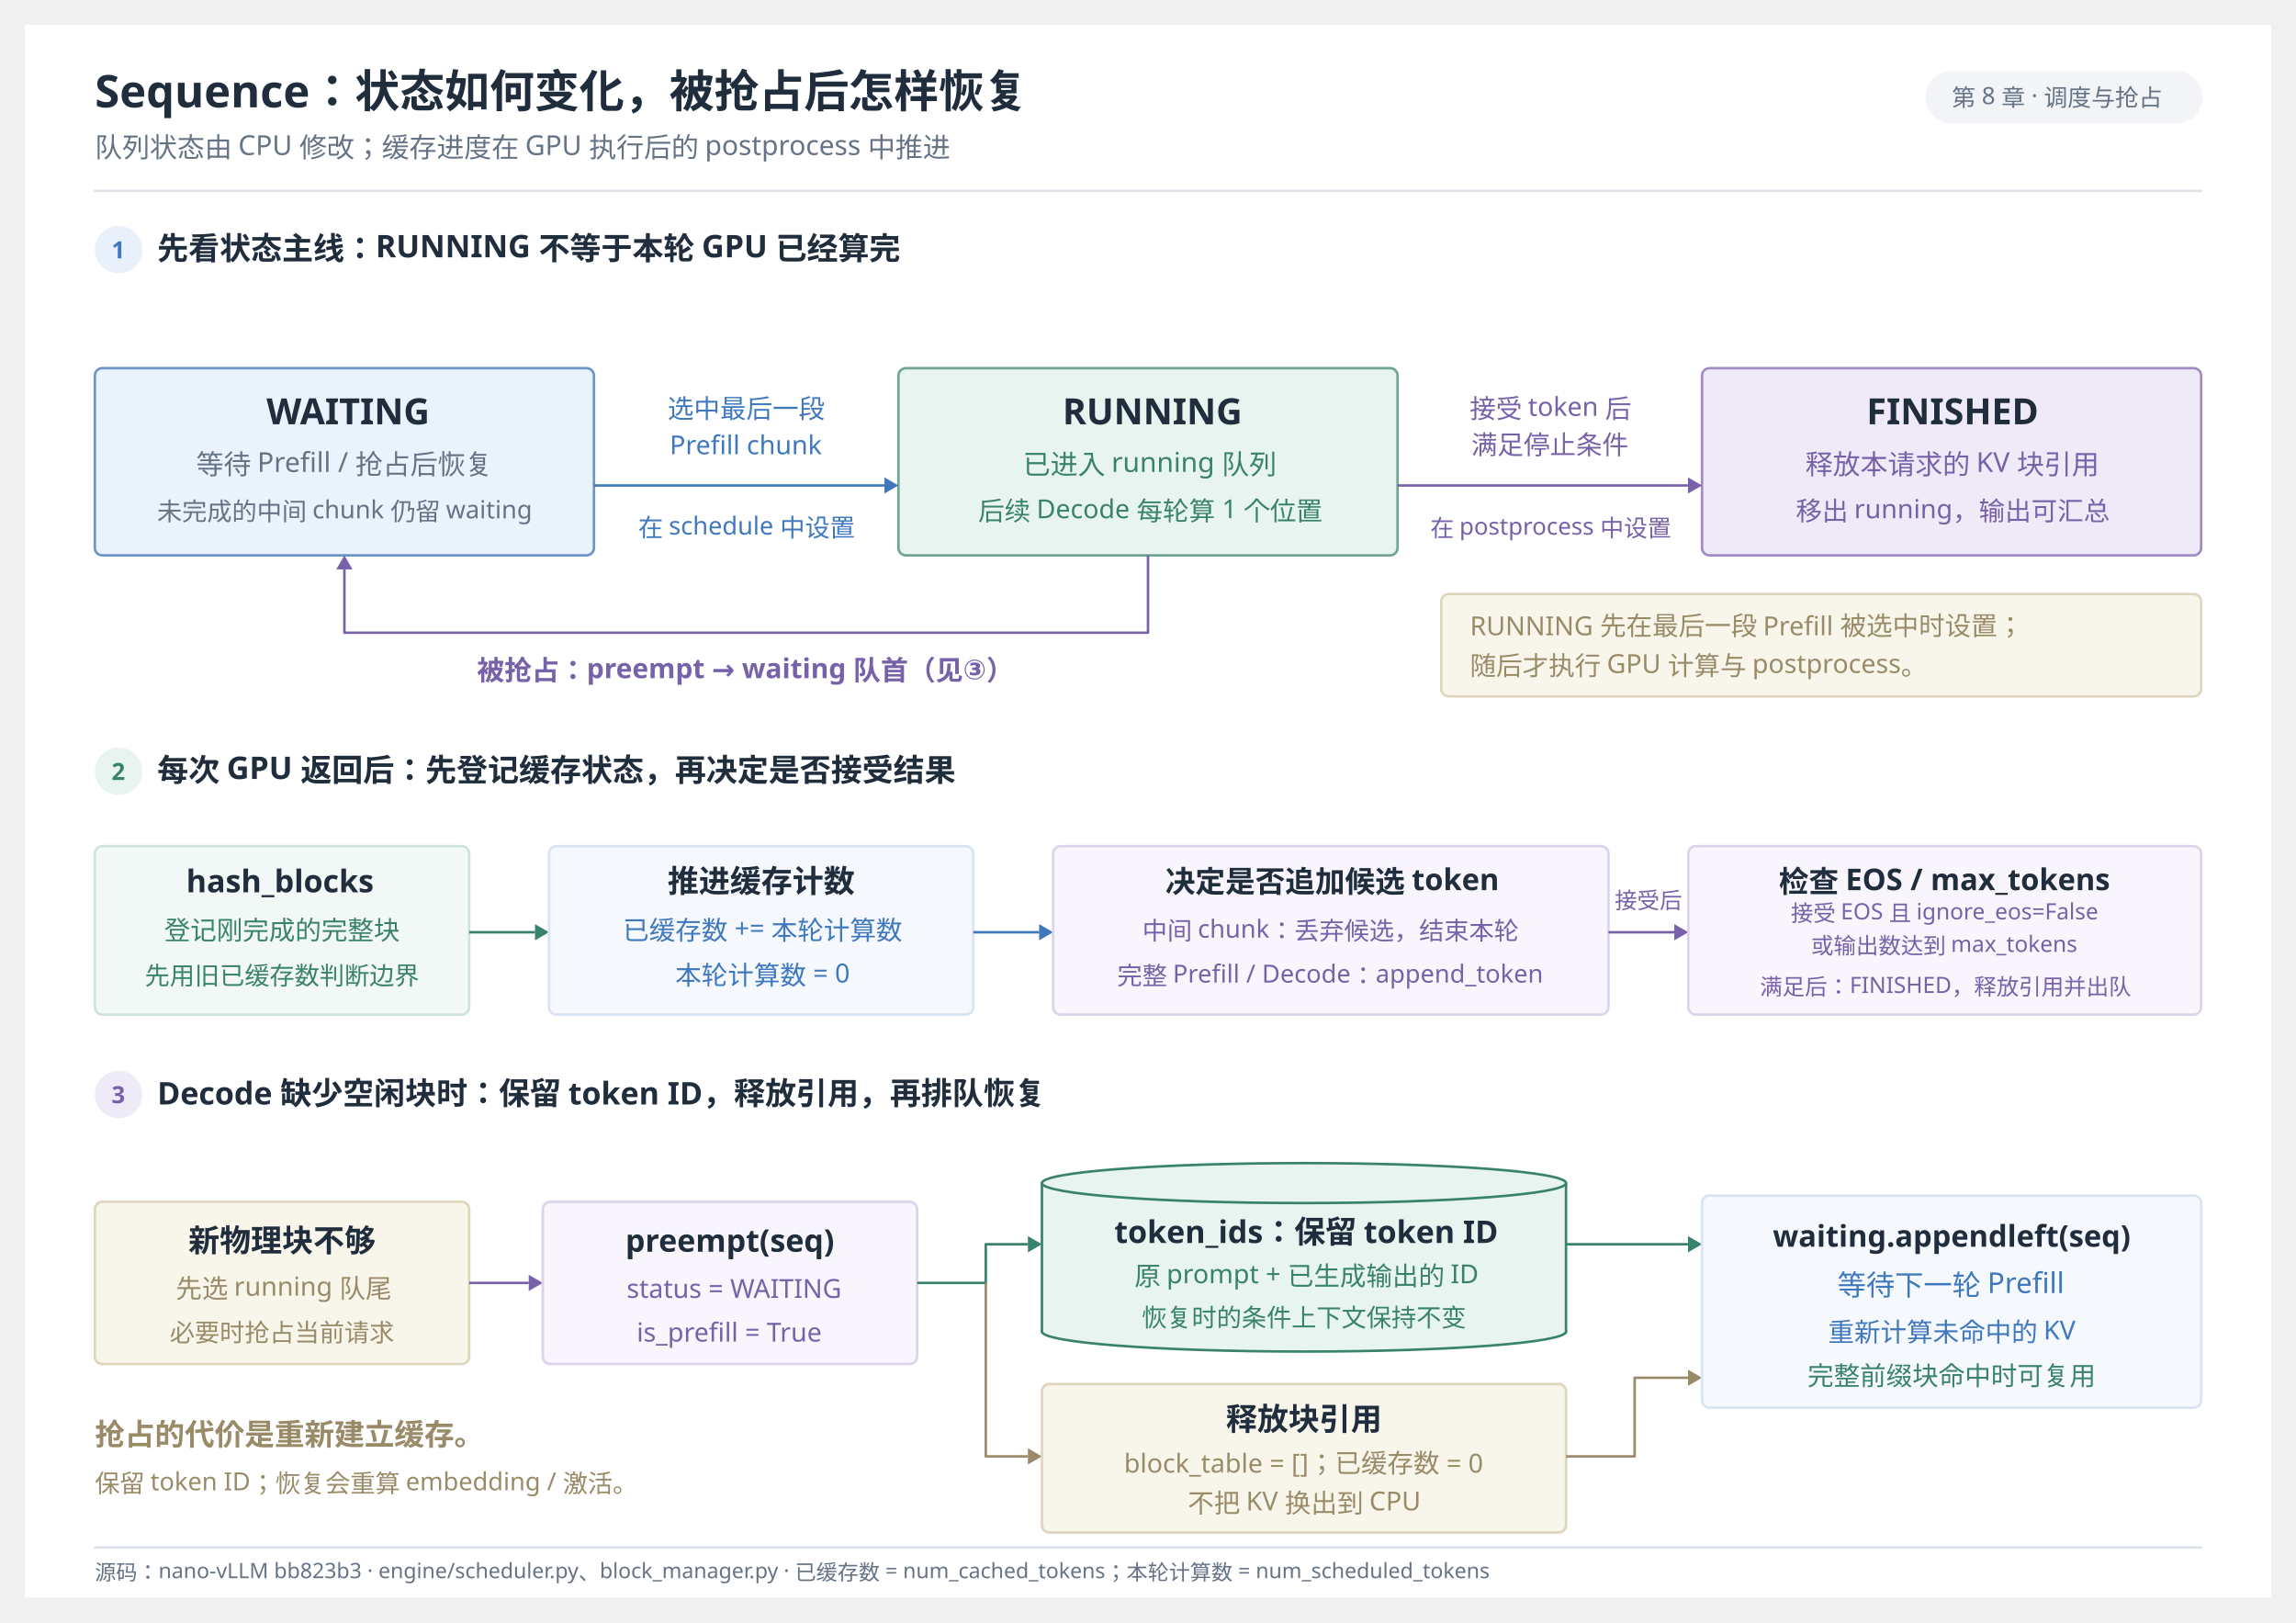
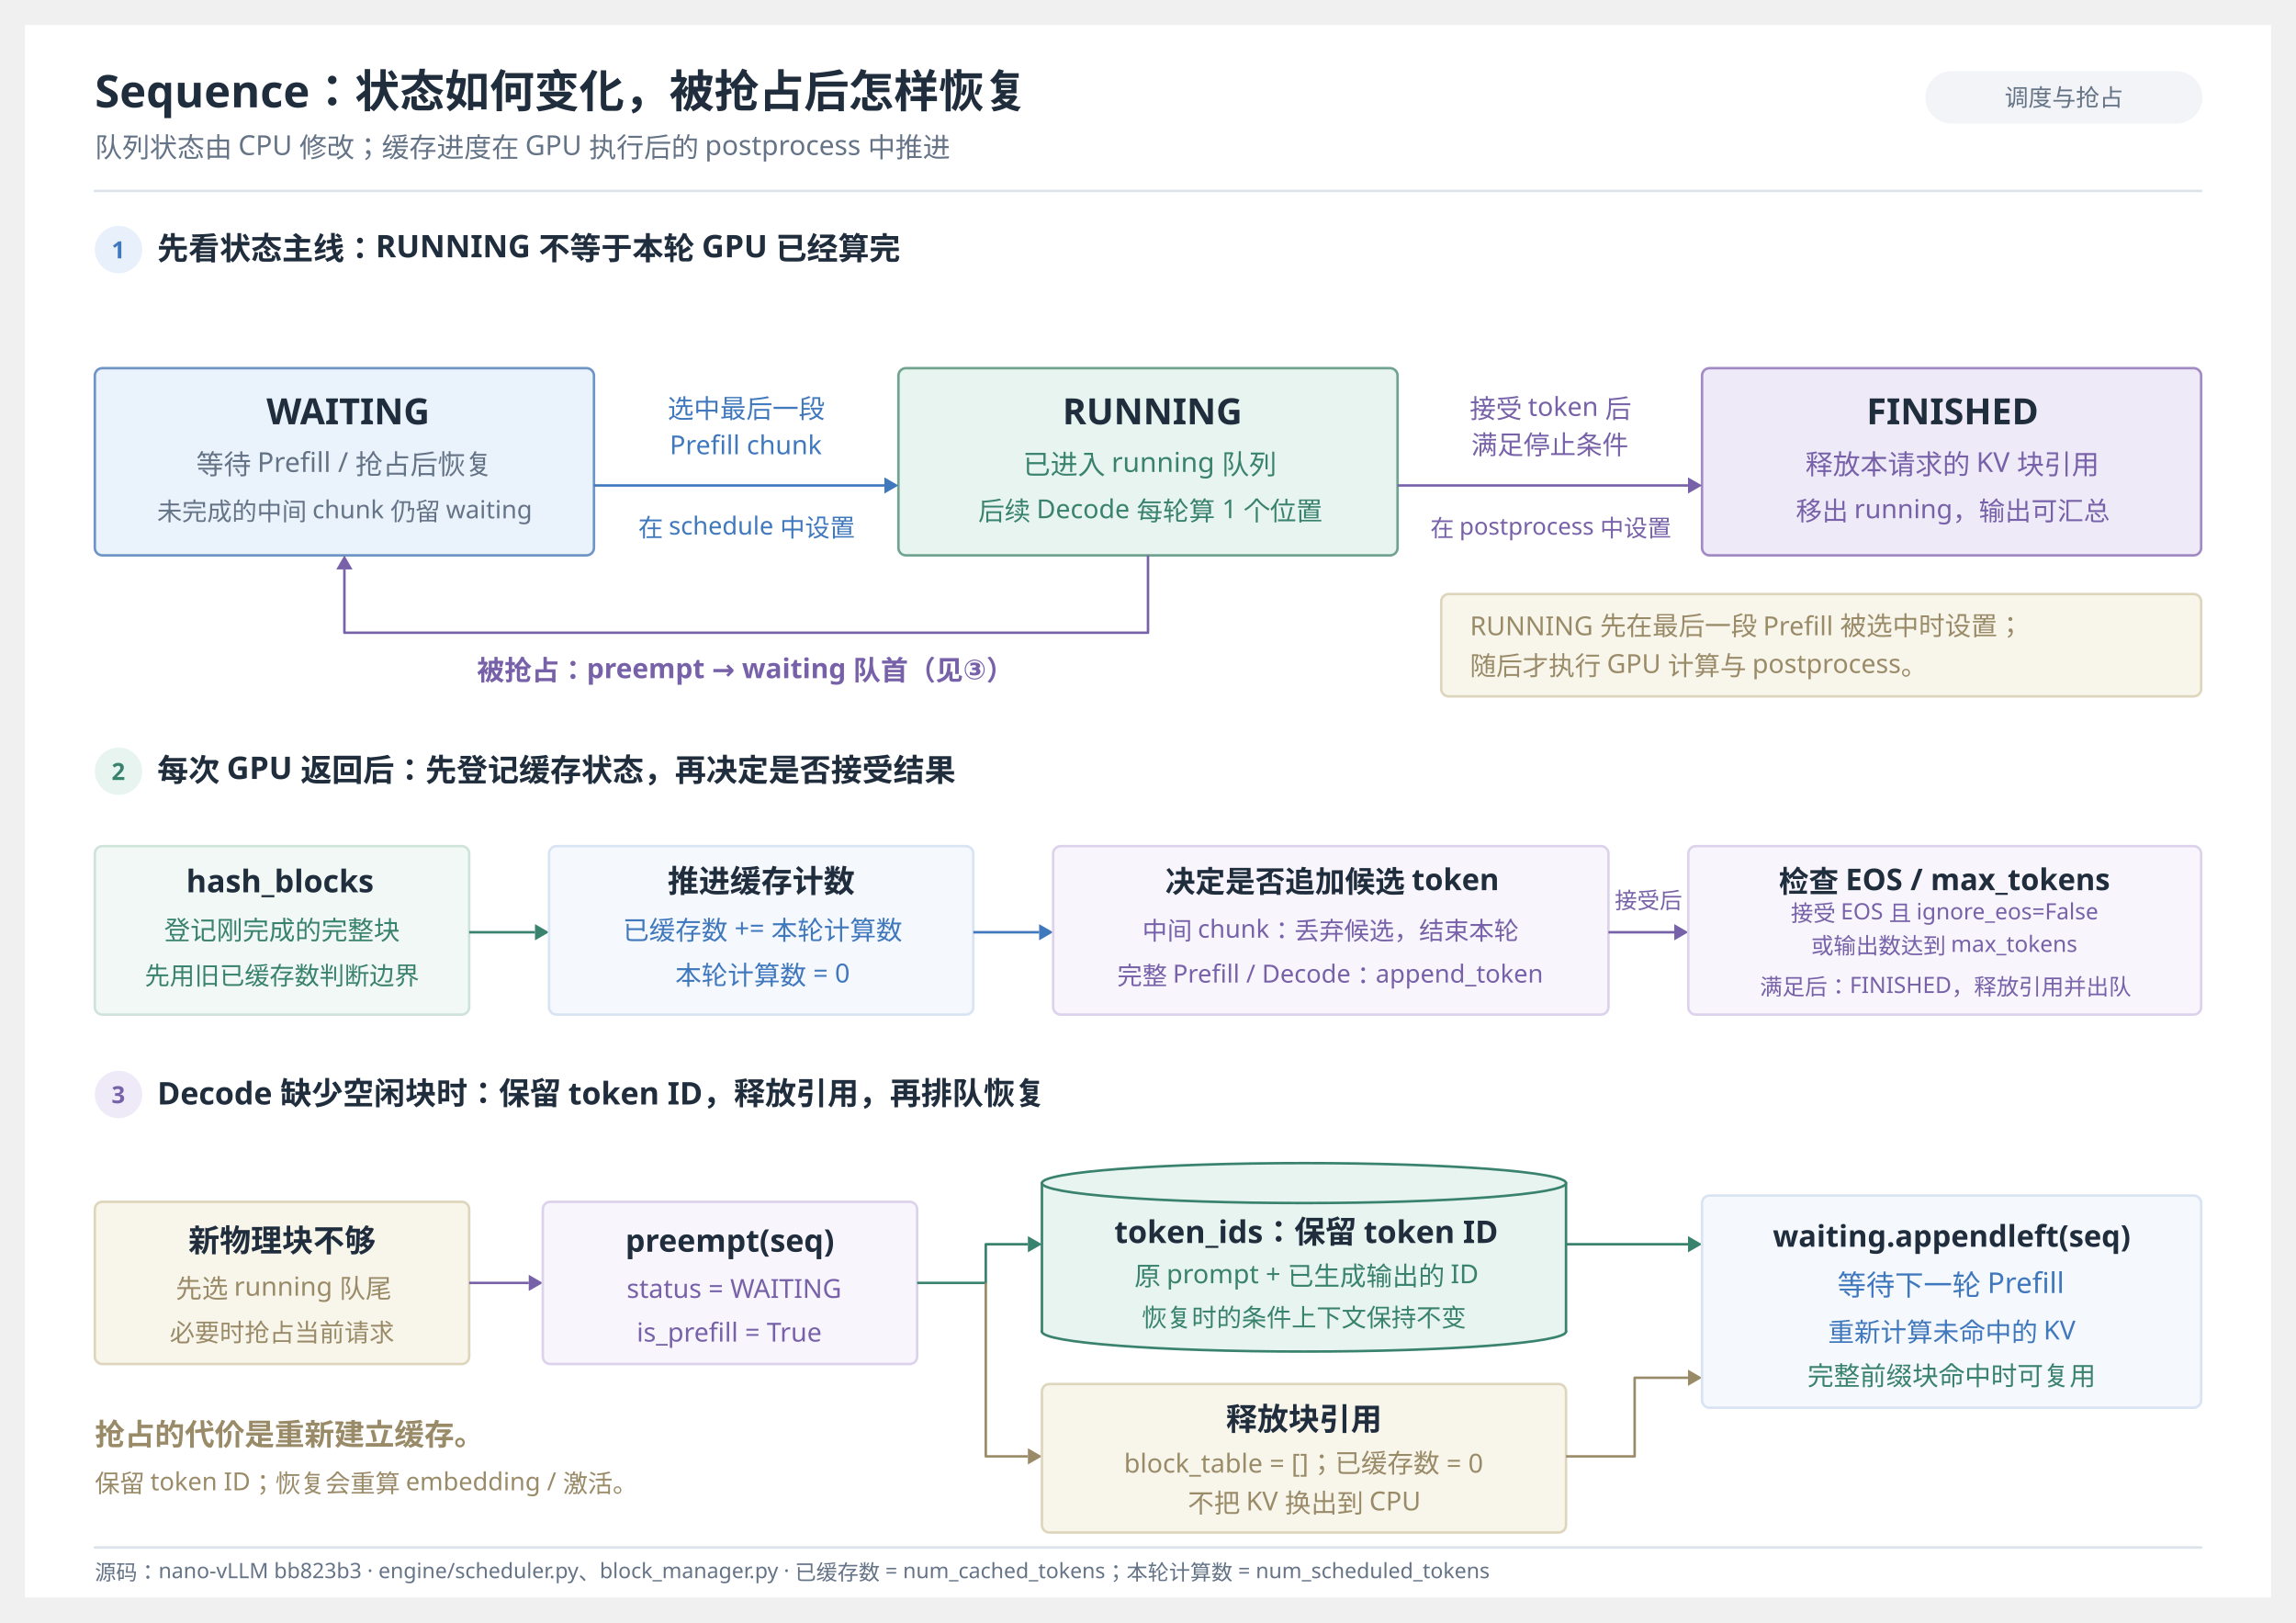
<svg xmlns="http://www.w3.org/2000/svg" width="1840" height="1300" viewBox="-20 -20 1840 1300">
  <defs>
    <marker id="connector-arrow-0" markerUnits="userSpaceOnUse" markerWidth="40" markerHeight="40" refX="11.258" refY="0" orient="auto" overflow="visible">
      <path fill="#4078bd" stroke="none" d="M 11.258 0 L 0 -6.5 L 0 6.5 Z" />
    </marker>
    <marker id="connector-arrow-1" markerUnits="userSpaceOnUse" markerWidth="40" markerHeight="40" refX="11.258" refY="0" orient="auto" overflow="visible">
      <path fill="#7761a8" stroke="none" d="M 11.258 0 L 0 -6.5 L 0 6.5 Z" />
    </marker>
    <marker id="connector-arrow-2" markerUnits="userSpaceOnUse" markerWidth="40" markerHeight="40" refX="11.258" refY="0" orient="auto" overflow="visible">
      <path fill="#7761a8" stroke="none" d="M 11.258 0 L 0 -6.5 L 0 6.5 Z" />
    </marker>
    <marker id="connector-arrow-3" markerUnits="userSpaceOnUse" markerWidth="40" markerHeight="40" refX="11.258" refY="0" orient="auto" overflow="visible">
      <path fill="#39826d" stroke="none" d="M 11.258 0 L 0 -6.5 L 0 6.5 Z" />
    </marker>
    <marker id="connector-arrow-4" markerUnits="userSpaceOnUse" markerWidth="40" markerHeight="40" refX="11.258" refY="0" orient="auto" overflow="visible">
      <path fill="#4078bd" stroke="none" d="M 11.258 0 L 0 -6.5 L 0 6.5 Z" />
    </marker>
    <marker id="connector-arrow-5" markerUnits="userSpaceOnUse" markerWidth="40" markerHeight="40" refX="11.258" refY="0" orient="auto" overflow="visible">
      <path fill="#7761a8" stroke="none" d="M 11.258 0 L 0 -6.5 L 0 6.5 Z" />
    </marker>
    <marker id="connector-arrow-6" markerUnits="userSpaceOnUse" markerWidth="40" markerHeight="40" refX="11.258" refY="0" orient="auto" overflow="visible">
      <path fill="#7761a8" stroke="none" d="M 11.258 0 L 0 -6.5 L 0 6.5 Z" />
    </marker>
    <marker id="connector-arrow-7" markerUnits="userSpaceOnUse" markerWidth="40" markerHeight="40" refX="11.258" refY="0" orient="auto" overflow="visible">
      <path fill="#39826d" stroke="none" d="M 11.258 0 L 0 -6.5 L 0 6.5 Z" />
    </marker>
    <marker id="connector-arrow-8" markerUnits="userSpaceOnUse" markerWidth="40" markerHeight="40" refX="11.258" refY="0" orient="auto" overflow="visible">
      <path fill="#9a8b68" stroke="none" d="M 11.258 0 L 0 -6.5 L 0 6.5 Z" />
    </marker>
    <marker id="connector-arrow-9" markerUnits="userSpaceOnUse" markerWidth="40" markerHeight="40" refX="11.258" refY="0" orient="auto" overflow="visible">
      <path fill="#39826d" stroke="none" d="M 11.258 0 L 0 -6.5 L 0 6.5 Z" />
    </marker>
    <marker id="connector-arrow-10" markerUnits="userSpaceOnUse" markerWidth="40" markerHeight="40" refX="11.258" refY="0" orient="auto" overflow="visible">
      <path fill="#9a8b68" stroke="none" d="M 11.258 0 L 0 -6.5 L 0 6.5 Z" />
    </marker>
  </defs>
-   <g id="n19:1" transform="translate(0, 0)">
-     <g id="o19:1" transform="translate(0, 0)">
+   <g id="n19:2" transform="translate(0, 0)">
+     <g id="o19:21" transform="translate(0, 0)">
      <rect x="0" y="0" width="1800" height="1260" fill="#ffffff" stroke="none" stroke-width="0" rx="0" ry="0" />
    </g>
-     <g id="a19:1" transform="translate(56, 23.646)">
+     <g id="a19:96" transform="translate(56, 23.646)">
      <text font-size="36" font-family="Noto Sans SC" font-weight="bold" fill="#1f2d3d" text-anchor="start" dominant-baseline="alphabetic" x="0">
        <tspan x="0" y="42.354">
          <tspan x="0" text-anchor="start">Sequence：状态如何变化，被抢占后怎样恢复</tspan>
        </tspan>
      </text>
    </g>
-     <g id="a19:2" transform="translate(56, 80.117)">
+     <g id="a19:85" transform="translate(56, 80.117)">
      <text font-size="22" font-family="Noto Sans SC" font-weight="normal" fill="#657386" text-anchor="start" dominant-baseline="alphabetic" x="0">
        <tspan x="0" y="25.883">
          <tspan x="0" text-anchor="start">队列状态由 CPU 修改；缓存进度在 GPU 执行后的 postprocess 中推进</tspan>
        </tspan>
      </text>
    </g>
-     <g id="o19:2" transform="translate(1524, 38)">
+     <g id="o19:22" transform="translate(1524, 38)">
      <rect x="0" y="0" width="220" height="40" fill="#f2f4f7" stroke="#f2f4f7" stroke-width="2" rx="20" ry="20" />
    </g>
-     <g id="a19:3" transform="translate(1544, 42.6465)">
+     <g id="a19:92" transform="translate(1544, 42.6465)">
      <text font-size="19" font-family="Noto Sans SC" font-weight="normal" fill="#657386" text-anchor="middle" dominant-baseline="alphabetic" x="90">
        <tspan x="90" y="22.354">
-           <tspan x="0.21" text-anchor="start">第 8 章 · 调度与抢占</tspan>
-         </tspan>
-       </text>
-     </g>
-     <g id="c19:1" transform="translate(56, 133)">
+           <tspan x="42.5" text-anchor="start">调度与抢占</tspan>
+         </tspan>
+       </text>
+     </g>
+     <g id="c19:29" transform="translate(56, 133)">
      <path fill="none" stroke="#dce3ea" stroke-width="2" stroke-linecap="round" stroke-linejoin="round" d="M 0 0 L 1688 0" />
    </g>
-     <g id="o19:3" transform="translate(56, 161)">
+     <g id="o19:24" transform="translate(56, 161)">
      <ellipse fill="#e8f0fb" stroke="none" stroke-width="0" cx="19" cy="19" rx="19" ry="19" />
    </g>
-     <g id="a19:4" transform="translate(69, 164.6465)">
+     <g id="a19:93" transform="translate(69, 164.6465)">
      <text font-size="19" font-family="Noto Sans SC" font-weight="bold" fill="#4078bd" text-anchor="middle" dominant-baseline="alphabetic" x="6">
        <tspan x="6" y="22.354">
          <tspan x="0.395" text-anchor="start">1</tspan>
        </tspan>
      </text>
    </g>
-     <g id="a19:5" transform="translate(106, 158.5875)">
+     <g id="a19:77" transform="translate(106, 158.5875)">
      <text font-size="25" font-family="Noto Sans SC" font-weight="bold" fill="#1f2d3d" text-anchor="start" dominant-baseline="alphabetic" x="0">
        <tspan x="0" y="29.412">
          <tspan x="0" text-anchor="start">先看状态主线：RUNNING 不等于本轮 GPU 已经算完</tspan>
        </tspan>
      </text>
    </g>
-     <g id="o19:4" transform="translate(56, 275)">
+     <g id="o19:39" transform="translate(56, 275)">
      <rect x="0" y="0" width="400" height="150" fill="#eaf2fc" stroke="#6e95c6" stroke-width="2" rx="6" ry="6" />
    </g>
-     <g id="a19:6" transform="translate(146, 285.8815)">
+     <g id="a19:61" transform="translate(146, 285.8815)">
      <text font-size="29" font-family="Noto Sans SC" font-weight="bold" fill="#1f2d3d" text-anchor="middle" dominant-baseline="alphabetic" x="110">
        <tspan x="110" y="34.119">
          <tspan x="47.55" text-anchor="start">WAITING</tspan>
        </tspan>
      </text>
    </g>
-     <g id="a19:7" transform="translate(137, 334.117)">
+     <g id="a19:62" transform="translate(137, 334.117)">
      <text font-size="22" font-family="Noto Sans SC" font-weight="normal" fill="#657386" text-anchor="middle" dominant-baseline="alphabetic" x="119">
        <tspan x="119" y="25.883">
          <tspan x="0.245" text-anchor="start">等待 Prefill / 抢占后恢复</tspan>
        </tspan>
      </text>
    </g>
-     <g id="a19:8" transform="translate(105.5, 373.47)">
+     <g id="a19:97" transform="translate(105.5, 373.47)">
      <text font-size="20" font-family="Noto Sans SC" font-weight="normal" fill="#657386" text-anchor="middle" dominant-baseline="alphabetic" x="150.5">
        <tspan x="150.5" y="23.53">
          <tspan x="0.37" text-anchor="start">未完成的中间 chunk 仍留 waiting</tspan>
        </tspan>
      </text>
    </g>
-     <g id="o19:5" transform="translate(700, 275)">
+     <g id="o19:37" transform="translate(700, 275)">
      <rect x="0" y="0" width="400" height="150" fill="#e8f4ef" stroke="#70a491" stroke-width="2" rx="6" ry="6" />
    </g>
-     <g id="a19:9" transform="translate(790, 285.8815)">
+     <g id="a19:68" transform="translate(790, 285.8815)">
      <text font-size="29" font-family="Noto Sans SC" font-weight="bold" fill="#1f2d3d" text-anchor="middle" dominant-baseline="alphabetic" x="110">
        <tspan x="110" y="34.119">
          <tspan x="41.5" text-anchor="start">RUNNING</tspan>
        </tspan>
      </text>
    </g>
-     <g id="a19:10" transform="translate(799.5, 334.117)">
+     <g id="a19:104" transform="translate(799.5, 334.117)">
      <text font-size="22" font-family="Noto Sans SC" font-weight="normal" fill="#39826d" text-anchor="middle" dominant-baseline="alphabetic" x="100.5">
        <tspan x="100.5" y="25.883">
          <tspan x="0.265" text-anchor="start">已进入 running 队列</tspan>
        </tspan>
      </text>
    </g>
-     <g id="a19:11" transform="translate(763.5, 372.2935)">
+     <g id="a19:94" transform="translate(763.5, 372.2935)">
      <text font-size="21" font-family="Noto Sans SC" font-weight="normal" fill="#39826d" text-anchor="middle" dominant-baseline="alphabetic" x="136.5">
        <tspan x="136.5" y="24.707">
          <tspan x="0.435" text-anchor="start">后续 Decode 每轮算 1 个位置</tspan>
        </tspan>
      </text>
    </g>
-     <g id="o19:6" transform="translate(1344, 275)">
+     <g id="o19:38" transform="translate(1344, 275)">
      <rect x="0" y="0" width="400" height="150" fill="#efeaf7" stroke="#a28ac5" stroke-width="2" rx="6" ry="6" />
    </g>
-     <g id="a19:12" transform="translate(1434, 285.8815)">
+     <g id="a19:63" transform="translate(1434, 285.8815)">
      <text font-size="29" font-family="Noto Sans SC" font-weight="bold" fill="#1f2d3d" text-anchor="middle" dominant-baseline="alphabetic" x="110">
        <tspan x="110" y="34.119">
          <tspan x="41.79" text-anchor="start">FINISHED</tspan>
        </tspan>
      </text>
    </g>
-     <g id="a19:13" transform="translate(1426.5, 334.117)">
+     <g id="a19:115" transform="translate(1426.5, 334.117)">
      <text font-size="22" font-family="Noto Sans SC" font-weight="normal" fill="#7761a8" text-anchor="middle" dominant-baseline="alphabetic" x="117.5">
        <tspan x="117.5" y="25.883">
          <tspan x="0.295" text-anchor="start">释放本请求的 KV 块引用</tspan>
        </tspan>
      </text>
    </g>
-     <g id="a19:14" transform="translate(1419, 372.2935)">
+     <g id="a19:78" transform="translate(1419, 372.2935)">
      <text font-size="21" font-family="Noto Sans SC" font-weight="normal" fill="#7761a8" text-anchor="middle" dominant-baseline="alphabetic" x="125">
        <tspan x="125" y="24.707">
          <tspan x="0.18" text-anchor="start">移出 running，输出可汇总</tspan>
        </tspan>
      </text>
    </g>
-     <g id="a19:15" transform="translate(515, 290.2935)">
+     <g id="a19:105" transform="translate(515, 290.2935)">
      <text font-size="21" font-family="Noto Sans SC" font-weight="normal" fill="#4078bd" text-anchor="middle" dominant-baseline="alphabetic" x="63">
        <tspan x="63" y="24.707">
          <tspan x="0" text-anchor="start">选中最后一段</tspan>
        </tspan>
      </text>
    </g>
-     <g id="a19:16" transform="translate(483, 319.2935)">
+     <g id="a19:79" transform="translate(483, 319.2935)">
      <text font-size="21" font-family="Noto Sans SC" font-weight="normal" fill="#4078bd" text-anchor="middle" dominant-baseline="alphabetic" x="95">
        <tspan x="95" y="24.707">
          <tspan x="33.655" text-anchor="start">Prefill chunk</tspan>
        </tspan>
      </text>
    </g>
-     <g id="c19:2" transform="translate(456, 369)">
+     <g id="c19:27" transform="translate(456, 369)">
      <path fill="none" stroke="#4078bd" stroke-width="2" stroke-linecap="butt" stroke-linejoin="round" marker-end="url(#connector-arrow-0)" stroke-dasharray="0 0 232.742 11.258" d="M 0 0 L 244 0" />
    </g>
-     <g id="a19:17" transform="translate(491, 386.47)">
+     <g id="a19:86" transform="translate(491, 386.47)">
      <text font-size="20" font-family="Noto Sans SC" font-weight="normal" fill="#4078bd" text-anchor="middle" dominant-baseline="alphabetic" x="87">
        <tspan x="87" y="23.53">
          <tspan x="0.48" text-anchor="start">在 schedule 中设置</tspan>
        </tspan>
      </text>
    </g>
-     <g id="a19:18" transform="translate(1157, 290.2935)">
+     <g id="a19:81" transform="translate(1157, 290.2935)">
      <text font-size="21" font-family="Noto Sans SC" font-weight="normal" fill="#7761a8" text-anchor="middle" dominant-baseline="alphabetic" x="65">
        <tspan x="65" y="24.707">
          <tspan x="0.825" text-anchor="start">接受 token 后</tspan>
        </tspan>
      </text>
    </g>
-     <g id="a19:19" transform="translate(1159, 319.2935)">
+     <g id="a19:106" transform="translate(1159, 319.2935)">
      <text font-size="21" font-family="Noto Sans SC" font-weight="normal" fill="#7761a8" text-anchor="middle" dominant-baseline="alphabetic" x="63">
        <tspan x="63" y="24.707">
          <tspan x="0" text-anchor="start">满足停止条件</tspan>
        </tspan>
      </text>
    </g>
-     <g id="c19:3" transform="translate(1100, 369)">
+     <g id="c19:16" transform="translate(1100, 369)">
      <path fill="none" stroke="#7761a8" stroke-width="2" stroke-linecap="butt" stroke-linejoin="round" marker-end="url(#connector-arrow-1)" stroke-dasharray="0 0 232.742 11.258" d="M 0 0 L 244 0" />
    </g>
-     <g id="a19:20" transform="translate(1125.5, 387.6465)">
+     <g id="a19:69" transform="translate(1125.5, 387.6465)">
      <text font-size="19" font-family="Noto Sans SC" font-weight="normal" fill="#7761a8" text-anchor="middle" dominant-baseline="alphabetic" x="96.5">
        <tspan x="96.5" y="22.354">
          <tspan x="0.775" text-anchor="start">在 postprocess 中设置</tspan>
        </tspan>
      </text>
    </g>
-     <g id="c19:4" transform="translate(256, 425)">
+     <g id="c19:25" transform="translate(256, 425)">
      <path fill="none" stroke="#7761a8" stroke-width="2" stroke-linecap="butt" stroke-linejoin="round" marker-end="url(#connector-arrow-2)" stroke-dasharray="0 0 756.742 11.258" d="M 644 0 L 644 62 L 0 62 L 0 0" />
    </g>
-     <g id="a19:21" transform="translate(361.5, 499.117)">
+     <g id="a19:116" transform="translate(361.5, 499.117)">
      <text font-size="22" font-family="Noto Sans SC" font-weight="bold" fill="#7761a8" text-anchor="middle" dominant-baseline="alphabetic" x="216.5">
        <tspan x="216.5" y="25.883">
          <tspan x="0.67" text-anchor="start">被抢占：preempt → waiting 队首（见③）</tspan>
        </tspan>
      </text>
    </g>
-     <g id="o19:7" transform="translate(1135, 456)">
+     <g id="o19:30" transform="translate(1135, 456)">
      <rect x="0" y="0" width="609" height="82" fill="#f8f5eb" stroke="#ded5bd" stroke-width="2" rx="6" ry="6" />
    </g>
-     <g id="a19:22" transform="translate(1158, 464.2935)">
+     <g id="a19:82" transform="translate(1158, 464.2935)">
      <text font-size="21" font-family="Noto Sans SC" font-weight="normal" fill="#9a8b68" text-anchor="start" dominant-baseline="alphabetic" x="0">
        <tspan x="0" y="24.707">
          <tspan x="0" text-anchor="start">RUNNING 先在最后一段 Prefill 被选中时设置；</tspan>
        </tspan>
      </text>
    </g>
-     <g id="a19:23" transform="translate(1158, 496.2935)">
+     <g id="a19:88" transform="translate(1158, 496.2935)">
      <text font-size="21" font-family="Noto Sans SC" font-weight="normal" fill="#9a8b68" text-anchor="start" dominant-baseline="alphabetic" x="0">
        <tspan x="0" y="24.707">
          <tspan x="0" text-anchor="start">随后才执行 GPU 计算与 postprocess。</tspan>
        </tspan>
      </text>
    </g>
-     <g id="o19:8" transform="translate(56, 579)">
+     <g id="o19:34" transform="translate(56, 579)">
      <ellipse fill="#e8f4ef" stroke="none" stroke-width="0" cx="19" cy="19" rx="19" ry="19" />
    </g>
-     <g id="a19:24" transform="translate(69, 582.6465)">
+     <g id="a19:101" transform="translate(69, 582.6465)">
      <text font-size="19" font-family="Noto Sans SC" font-weight="bold" fill="#39826d" text-anchor="middle" dominant-baseline="alphabetic" x="6">
        <tspan x="6" y="22.354">
          <tspan x="0.395" text-anchor="start">2</tspan>
        </tspan>
      </text>
    </g>
-     <g id="a19:25" transform="translate(106, 576.5875)">
+     <g id="a19:90" transform="translate(106, 576.5875)">
      <text font-size="25" font-family="Noto Sans SC" font-weight="bold" fill="#1f2d3d" text-anchor="start" dominant-baseline="alphabetic" x="0">
        <tspan x="0" y="29.412">
          <tspan x="0" text-anchor="start">每次 GPU 返回后：先登记缓存状态，再决定是否接受结果</tspan>
        </tspan>
      </text>
    </g>
-     <g id="o19:9" transform="translate(56, 658)">
+     <g id="o19:23" transform="translate(56, 658)">
      <rect x="0" y="0" width="300" height="135" fill="#f2f8f5" stroke="#cee4da" stroke-width="2" rx="6" ry="6" />
    </g>
-     <g id="a19:26" transform="translate(129, 665.5875)">
+     <g id="a19:83" transform="translate(129, 665.5875)">
      <text font-size="25" font-family="Noto Sans SC" font-weight="bold" fill="#1f2d3d" text-anchor="middle" dominant-baseline="alphabetic" x="77">
        <tspan x="77" y="29.412">
          <tspan x="0.2" text-anchor="start">hash_blocks</tspan>
        </tspan>
      </text>
    </g>
-     <g id="a19:27" transform="translate(111.5, 708.2935)">
+     <g id="a19:108" transform="translate(111.5, 708.2935)">
      <text font-size="21" font-family="Noto Sans SC" font-weight="normal" fill="#39826d" text-anchor="middle" dominant-baseline="alphabetic" x="94.5">
        <tspan x="94.5" y="24.707">
          <tspan x="0" text-anchor="start">登记刚完成的完整块</tspan>
        </tspan>
      </text>
    </g>
-     <g id="a19:28" transform="translate(72, 745.47)">
+     <g id="a19:100" transform="translate(72, 745.47)">
      <text font-size="20" font-family="Noto Sans SC" font-weight="normal" fill="#39826d" text-anchor="middle" dominant-baseline="alphabetic" x="134">
        <tspan x="134" y="23.53">
          <tspan x="24" text-anchor="start">先用旧已缓存数判断边界</tspan>
        </tspan>
      </text>
    </g>
-     <g id="c19:5" transform="translate(356, 727)">
+     <g id="c19:19" transform="translate(356, 727)">
      <path fill="none" stroke="#39826d" stroke-width="2" stroke-linecap="butt" stroke-linejoin="round" marker-end="url(#connector-arrow-3)" stroke-dasharray="0 0 52.742 11.258" d="M 0 0 L 64 0" />
    </g>
-     <g id="o19:10" transform="translate(420, 658)">
+     <g id="o19:28" transform="translate(420, 658)">
      <rect x="0" y="0" width="340" height="135" fill="#f5f8fd" stroke="#d8e4f3" stroke-width="2" rx="6" ry="6" />
    </g>
-     <g id="a19:29" transform="translate(515, 665.5875)">
+     <g id="a19:74" transform="translate(515, 665.5875)">
      <text font-size="25" font-family="Noto Sans SC" font-weight="bold" fill="#1f2d3d" text-anchor="middle" dominant-baseline="alphabetic" x="75">
        <tspan x="75" y="29.412">
          <tspan x="0" text-anchor="start">推进缓存计数</tspan>
        </tspan>
      </text>
    </g>
-     <g id="a19:30" transform="translate(440, 708.2935)">
+     <g id="a19:70" transform="translate(440, 708.2935)">
      <text font-size="21" font-family="Noto Sans SC" font-weight="normal" fill="#4078bd" text-anchor="middle" dominant-baseline="alphabetic" x="150">
        <tspan x="150" y="24.707">
          <tspan x="39.145" text-anchor="start">已缓存数 += 本轮计算数</tspan>
        </tspan>
      </text>
    </g>
-     <g id="a19:31" transform="translate(475, 744.2935)">
+     <g id="a19:76" transform="translate(475, 744.2935)">
      <text font-size="21" font-family="Noto Sans SC" font-weight="normal" fill="#4078bd" text-anchor="middle" dominant-baseline="alphabetic" x="115">
        <tspan x="115" y="24.707">
          <tspan x="46.145" text-anchor="start">本轮计算数 = 0</tspan>
        </tspan>
      </text>
    </g>
-     <g id="c19:6" transform="translate(760, 727)">
+     <g id="c19:20" transform="translate(760, 727)">
      <path fill="none" stroke="#4078bd" stroke-width="2" stroke-linecap="butt" stroke-linejoin="round" marker-end="url(#connector-arrow-4)" stroke-dasharray="0 0 52.742 11.258" d="M 0 0 L 64 0" />
    </g>
-     <g id="o19:11" transform="translate(824, 658)">
+     <g id="o19:25" transform="translate(824, 658)">
      <rect x="0" y="0" width="445" height="135" fill="#f8f5fc" stroke="#ddd2ec" stroke-width="2" rx="6" ry="6" />
    </g>
-     <g id="a19:32" transform="translate(913, 666.764)">
+     <g id="a19:109" transform="translate(913, 666.764)">
      <text font-size="24" font-family="Noto Sans SC" font-weight="bold" fill="#1f2d3d" text-anchor="middle" dominant-baseline="alphabetic" x="133.5">
        <tspan x="133.5" y="28.236">
          <tspan x="0.875" text-anchor="start">决定是否追加候选 token</tspan>
        </tspan>
      </text>
    </g>
-     <g id="a19:33" transform="translate(895, 709.47)">
+     <g id="a19:64" transform="translate(895, 709.47)">
      <text font-size="20" font-family="Noto Sans SC" font-weight="normal" fill="#7761a8" text-anchor="middle" dominant-baseline="alphabetic" x="151.5">
        <tspan x="151.5" y="23.53">
          <tspan x="0.4" text-anchor="start">中间 chunk：丢弃候选，结束本轮</tspan>
        </tspan>
      </text>
    </g>
-     <g id="a19:34" transform="translate(874.5, 745.47)">
+     <g id="a19:65" transform="translate(874.5, 745.47)">
      <text font-size="20" font-family="Noto Sans SC" font-weight="normal" fill="#7761a8" text-anchor="middle" dominant-baseline="alphabetic" x="172">
        <tspan x="172" y="23.53">
          <tspan x="0.86" text-anchor="start">完整 Prefill / Decode：append_token</tspan>
        </tspan>
      </text>
    </g>
-     <g id="c19:7" transform="translate(1269, 727)">
+     <g id="c19:30" transform="translate(1269, 727)">
      <path fill="none" stroke="#7761a8" stroke-width="2" stroke-linecap="butt" stroke-linejoin="round" marker-end="url(#connector-arrow-5)" stroke-dasharray="0 0 52.742 11.258" d="M 0 0 L 64 0" />
    </g>
-     <g id="a19:35" transform="translate(1274, 686.823)">
+     <g id="a19:98" transform="translate(1274, 686.823)">
      <text font-size="18" font-family="Noto Sans SC" font-weight="normal" fill="#7761a8" text-anchor="middle" dominant-baseline="alphabetic" x="27">
        <tspan x="27" y="21.177">
          <tspan x="0" text-anchor="start">接受后</tspan>
        </tspan>
      </text>
    </g>
-     <g id="o19:12" transform="translate(1333, 658)">
+     <g id="o19:36" transform="translate(1333, 658)">
      <rect x="0" y="0" width="411" height="135" fill="#f8f5fc" stroke="#ddd2ec" stroke-width="2" rx="6" ry="6" />
    </g>
-     <g id="a19:36" transform="translate(1404.5, 666.764)">
+     <g id="a19:102" transform="translate(1404.5, 666.764)">
      <text font-size="24" font-family="Noto Sans SC" font-weight="bold" fill="#1f2d3d" text-anchor="middle" dominant-baseline="alphabetic" x="134">
        <tspan x="134" y="28.236">
          <tspan x="1.025" text-anchor="start">检查 EOS / max_tokens</tspan>
        </tspan>
      </text>
    </g>
-     <g id="a19:37" transform="translate(1353, 697)">
+     <g id="a19:66" transform="translate(1353, 697)">
      <text font-size="18" font-family="Noto Sans SC" font-weight="normal" fill="#7761a8" text-anchor="middle" dominant-baseline="alphabetic" x="185.5">
        <tspan x="185.5" y="21.177">
          <tspan x="62.11" text-anchor="start">接受 EOS 且 ignore_eos=False</tspan>
        </tspan>
        <tspan x="185.5" y="47.241">
          <tspan x="78.385" text-anchor="start">或输出数达到 max_tokens</tspan>
        </tspan>
      </text>
    </g>
-     <g id="a19:38" transform="translate(1353, 756)">
+     <g id="a19:75" transform="translate(1353, 756)">
      <text font-size="18" font-family="Noto Sans SC" font-weight="normal" fill="#7761a8" text-anchor="middle" dominant-baseline="alphabetic" x="185.5">
        <tspan x="185.5" y="21.177">
          <tspan x="37.34" text-anchor="start">满足后：FINISHED，释放引用并出队</tspan>
        </tspan>
      </text>
    </g>
-     <g id="o19:13" transform="translate(56, 838)">
+     <g id="o19:40" transform="translate(56, 838)">
      <ellipse fill="#efeaf7" stroke="none" stroke-width="0" cx="19" cy="19" rx="19" ry="19" />
    </g>
-     <g id="a19:39" transform="translate(69, 841.6465)">
+     <g id="a19:87" transform="translate(69, 841.6465)">
      <text font-size="19" font-family="Noto Sans SC" font-weight="bold" fill="#7761a8" text-anchor="middle" dominant-baseline="alphabetic" x="6">
        <tspan x="6" y="22.354">
          <tspan x="0.395" text-anchor="start">3</tspan>
        </tspan>
      </text>
    </g>
-     <g id="a19:40" transform="translate(106, 835.5875)">
+     <g id="a19:60" transform="translate(106, 835.5875)">
      <text font-size="25" font-family="Noto Sans SC" font-weight="bold" fill="#1f2d3d" text-anchor="start" dominant-baseline="alphabetic" x="0">
        <tspan x="0" y="29.412">
          <tspan x="0" text-anchor="start">Decode 缺少空闲块时：保留 token ID，释放引用，再排队恢复</tspan>
        </tspan>
      </text>
    </g>
-     <g id="o19:14" transform="translate(56, 943)">
+     <g id="o19:26" transform="translate(56, 943)">
      <rect x="0" y="0" width="300" height="130" fill="#f8f5eb" stroke="#ded5bd" stroke-width="2" rx="6" ry="6" />
    </g>
-     <g id="a19:41" transform="translate(131, 953.5875)">
+     <g id="a19:84" transform="translate(131, 953.5875)">
      <text font-size="25" font-family="Noto Sans SC" font-weight="bold" fill="#1f2d3d" text-anchor="middle" dominant-baseline="alphabetic" x="75">
        <tspan x="75" y="29.412">
          <tspan x="0" text-anchor="start">新物理块不够</tspan>
        </tspan>
      </text>
    </g>
-     <g id="a19:42" transform="translate(120.5, 995.2935)">
+     <g id="a19:67" transform="translate(120.5, 995.2935)">
      <text font-size="21" font-family="Noto Sans SC" font-weight="normal" fill="#9a8b68" text-anchor="middle" dominant-baseline="alphabetic" x="85.5">
        <tspan x="85.5" y="24.707">
          <tspan x="0.325" text-anchor="start">先选 running 队尾</tspan>
        </tspan>
      </text>
    </g>
-     <g id="a19:43" transform="translate(116, 1031.47)">
+     <g id="a19:112" transform="translate(116, 1031.47)">
      <text font-size="20" font-family="Noto Sans SC" font-weight="normal" fill="#9a8b68" text-anchor="middle" dominant-baseline="alphabetic" x="90">
        <tspan x="90" y="23.53">
          <tspan x="0" text-anchor="start">必要时抢占当前请求</tspan>
        </tspan>
      </text>
    </g>
-     <g id="c19:8" transform="translate(356, 1008)">
+     <g id="c19:24" transform="translate(356, 1008)">
      <path fill="none" stroke="#7761a8" stroke-width="2" stroke-linecap="butt" stroke-linejoin="round" marker-end="url(#connector-arrow-6)" stroke-dasharray="0 0 47.742 11.258" d="M 0 0 L 59 0" />
    </g>
-     <g id="o19:15" transform="translate(415, 943)">
+     <g id="o19:35" transform="translate(415, 943)">
      <rect x="0" y="0" width="300" height="130" fill="#f8f5fc" stroke="#ddd2ec" stroke-width="2" rx="6" ry="6" />
    </g>
-     <g id="a19:44" transform="translate(480.5, 953.5875)">
+     <g id="a19:95" transform="translate(480.5, 953.5875)">
      <text font-size="25" font-family="Noto Sans SC" font-weight="bold" fill="#1f2d3d" text-anchor="middle" dominant-baseline="alphabetic" x="84.5">
        <tspan x="84.5" y="29.412">
          <tspan x="0.66" text-anchor="start">preempt(seq)</tspan>
        </tspan>
      </text>
    </g>
-     <g id="a19:45" transform="translate(440, 995.2935)">
+     <g id="a19:113" transform="translate(440, 995.2935)">
      <text font-size="21" font-family="Noto Sans SC" font-weight="normal" fill="#7761a8" text-anchor="middle" dominant-baseline="alphabetic" x="125">
        <tspan x="125" y="24.707">
          <tspan x="42.21" text-anchor="start">status = WAITING</tspan>
        </tspan>
      </text>
    </g>
-     <g id="a19:46" transform="translate(440, 1030.293)">
+     <g id="a19:110" transform="translate(440, 1030.293)">
      <text font-size="21" font-family="Noto Sans SC" font-weight="normal" fill="#7761a8" text-anchor="middle" dominant-baseline="alphabetic" x="125">
        <tspan x="125" y="24.707">
          <tspan x="50.24" text-anchor="start">is_prefill = True</tspan>
        </tspan>
      </text>
    </g>
-     <g id="c19:9" transform="translate(715, 977)">
+     <g id="c19:23" transform="translate(715, 977)">
      <path fill="none" stroke="#39826d" stroke-width="2" stroke-linecap="butt" stroke-linejoin="round" marker-end="url(#connector-arrow-7)" stroke-dasharray="0 0 119.742 11.258" d="M 0 31 L 55 31 L 55 0 L 100 0" />
    </g>
-     <g id="c19:10" transform="translate(770, 1008)">
+     <g id="c19:21" transform="translate(770, 1008)">
      <path fill="none" stroke="#9a8b68" stroke-width="2" stroke-linecap="butt" stroke-linejoin="round" marker-end="url(#connector-arrow-8)" stroke-dasharray="0 0 172.742 11.258" d="M 0 0 L 0 139 L 45 139" />
    </g>
-     <g id="o19:16" transform="translate(815, 1031)">
+     <g id="o19:27" transform="translate(815, 1031)">
      <ellipse fill="#e8f4ef" stroke="#39826d" stroke-width="2" cx="210" cy="16" rx="210" ry="16" />
    </g>
-     <g id="o19:17" transform="translate(815, 928)">
+     <g id="o19:32" transform="translate(815, 928)">
      <rect x="0" y="0" width="420" height="119" fill="#e8f4ef" stroke="none" stroke-width="0" rx="0" ry="0" />
    </g>
-     <g id="c19:11" transform="translate(815, 928)">
+     <g id="c19:17" transform="translate(815, 928)">
      <path fill="none" stroke="#39826d" stroke-width="2" stroke-linecap="round" stroke-linejoin="round" d="M 0 0 L 0 119" />
    </g>
-     <g id="c19:12" transform="translate(1235, 928)">
+     <g id="c19:18" transform="translate(1235, 928)">
      <path fill="none" stroke="#39826d" stroke-width="2" stroke-linecap="round" stroke-linejoin="round" d="M 0 0 L 0 119" />
    </g>
-     <g id="o19:18" transform="translate(815, 912)">
+     <g id="o19:33" transform="translate(815, 912)">
      <ellipse fill="#e8f4ef" stroke="#39826d" stroke-width="2" cx="210" cy="16" rx="210" ry="16" />
    </g>
-     <g id="a19:47" transform="translate(855, 946.5875)">
+     <g id="a19:114" transform="translate(855, 946.5875)">
      <text font-size="25" font-family="Noto Sans SC" font-weight="bold" fill="#1f2d3d" text-anchor="middle" dominant-baseline="alphabetic" x="170">
        <tspan x="170" y="29.412">
          <tspan x="18.02" text-anchor="start">token_ids：保留 token ID</tspan>
        </tspan>
      </text>
    </g>
-     <g id="a19:48" transform="translate(850, 985.2935)">
+     <g id="a19:91" transform="translate(850, 985.2935)">
      <text font-size="21" font-family="Noto Sans SC" font-weight="normal" fill="#39826d" text-anchor="middle" dominant-baseline="alphabetic" x="175">
        <tspan x="175" y="24.707">
          <tspan x="39.145" text-anchor="start">原 prompt + 已生成输出的 ID</tspan>
        </tspan>
      </text>
    </g>
-     <g id="a19:49" transform="translate(895, 1019.47)">
+     <g id="a19:80" transform="translate(895, 1019.47)">
      <text font-size="20" font-family="Noto Sans SC" font-weight="normal" fill="#39826d" text-anchor="middle" dominant-baseline="alphabetic" x="130">
        <tspan x="130" y="23.53">
          <tspan x="0" text-anchor="start">恢复时的条件上下文保持不变</tspan>
        </tspan>
      </text>
    </g>
-     <g id="o19:19" transform="translate(815, 1089)">
+     <g id="o19:31" transform="translate(815, 1089)">
      <rect x="0" y="0" width="420" height="119" fill="#f8f5eb" stroke="#ded5bd" stroke-width="2" rx="6" ry="6" />
    </g>
-     <g id="a19:50" transform="translate(962.5, 1096.588)">
+     <g id="a19:111" transform="translate(962.5, 1096.588)">
      <text font-size="25" font-family="Noto Sans SC" font-weight="bold" fill="#1f2d3d" text-anchor="middle" dominant-baseline="alphabetic" x="62.5">
        <tspan x="62.5" y="29.412">
          <tspan x="0" text-anchor="start">释放块引用</tspan>
        </tspan>
      </text>
    </g>
-     <g id="a19:51" transform="translate(840, 1135.293)">
+     <g id="a19:99" transform="translate(840, 1135.293)">
      <text font-size="21" font-family="Noto Sans SC" font-weight="normal" fill="#9a8b68" text-anchor="middle" dominant-baseline="alphabetic" x="185">
        <tspan x="185" y="24.707">
          <tspan x="40.755" text-anchor="start">block_table = []；已缓存数 = 0</tspan>
        </tspan>
      </text>
    </g>
-     <g id="a19:52" transform="translate(931.5, 1167.293)">
+     <g id="a19:107" transform="translate(931.5, 1167.293)">
      <text font-size="21" font-family="Noto Sans SC" font-weight="normal" fill="#9a8b68" text-anchor="middle" dominant-baseline="alphabetic" x="93.5">
        <tspan x="93.5" y="24.707">
          <tspan x="0.36" text-anchor="start">不把 KV 换出到 CPU</tspan>
        </tspan>
      </text>
    </g>
-     <g id="c19:13" transform="translate(1235, 977)">
+     <g id="c19:22" transform="translate(1235, 977)">
      <path fill="none" stroke="#39826d" stroke-width="2" stroke-linecap="butt" stroke-linejoin="round" marker-end="url(#connector-arrow-9)" stroke-dasharray="0 0 97.742 11.258" d="M 0 0 L 109 0" />
    </g>
-     <g id="c19:14" transform="translate(1235, 1084)">
+     <g id="c19:28" transform="translate(1235, 1084)">
      <path fill="none" stroke="#9a8b68" stroke-width="2" stroke-linecap="butt" stroke-linejoin="round" marker-end="url(#connector-arrow-10)" stroke-dasharray="0 0 160.742 11.258" d="M 0 63 L 55 63 L 55 0 L 109 0" />
    </g>
-     <g id="o19:20" transform="translate(1344, 938)">
+     <g id="o19:29" transform="translate(1344, 938)">
      <rect x="0" y="0" width="400" height="170" fill="#f5f8fd" stroke="#d8e4f3" stroke-width="2" rx="6" ry="6" />
    </g>
-     <g id="a19:53" transform="translate(1400.5, 950.764)">
+     <g id="a19:89" transform="translate(1400.5, 950.764)">
      <text font-size="24" font-family="Noto Sans SC" font-weight="bold" fill="#1f2d3d" text-anchor="middle" dominant-baseline="alphabetic" x="143.5">
        <tspan x="143.5" y="28.236">
          <tspan x="0.23" text-anchor="start">waiting.appendleft(seq)</tspan>
        </tspan>
      </text>
    </g>
-     <g id="a19:54" transform="translate(1452, 990.9405)">
+     <g id="a19:117" transform="translate(1452, 990.9405)">
      <text font-size="23" font-family="Noto Sans SC" font-weight="normal" fill="#4078bd" text-anchor="middle" dominant-baseline="alphabetic" x="92">
        <tspan x="92" y="27.06">
          <tspan x="0.505" text-anchor="start">等待下一轮 Prefill</tspan>
        </tspan>
      </text>
    </g>
-     <g id="a19:55" transform="translate(1444.5, 1030.293)">
+     <g id="a19:72" transform="translate(1444.5, 1030.293)">
      <text font-size="21" font-family="Noto Sans SC" font-weight="normal" fill="#4078bd" text-anchor="middle" dominant-baseline="alphabetic" x="99.5">
        <tspan x="99.5" y="24.707">
          <tspan x="0.475" text-anchor="start">重新计算未命中的 KV</tspan>
        </tspan>
      </text>
    </g>
-     <g id="a19:56" transform="translate(1428.5, 1065.293)">
+     <g id="a19:73" transform="translate(1428.5, 1065.293)">
      <text font-size="21" font-family="Noto Sans SC" font-weight="normal" fill="#39826d" text-anchor="middle" dominant-baseline="alphabetic" x="115.5">
        <tspan x="115.5" y="24.707">
          <tspan x="0" text-anchor="start">完整前缀块命中时可复用</tspan>
        </tspan>
      </text>
    </g>
-     <g id="a19:57" transform="translate(56, 1109.764)">
+     <g id="a19:103" transform="translate(56, 1109.764)">
      <text font-size="24" font-family="Noto Sans SC" font-weight="bold" fill="#9a8b68" text-anchor="start" dominant-baseline="alphabetic" x="0">
        <tspan x="0" y="28.236">
          <tspan x="0" text-anchor="start">抢占的代价是重新建立缓存。</tspan>
        </tspan>
      </text>
    </g>
-     <g id="a19:58" transform="translate(56, 1152.293)">
+     <g id="a19:71" transform="translate(56, 1152.293)">
      <text font-size="20" font-family="Noto Sans SC" font-weight="normal" fill="#9a8b68" text-anchor="start" dominant-baseline="alphabetic" x="0">
        <tspan x="0" y="23.53">
          <tspan x="0" text-anchor="start">保留 token ID；恢复会重算 embedding / 激活。</tspan>
        </tspan>
      </text>
    </g>
-     <g id="c19:15" transform="translate(56, 1220)">
+     <g id="c19:26" transform="translate(56, 1220)">
      <path fill="none" stroke="#dce3ea" stroke-width="2" stroke-linecap="round" stroke-linejoin="round" d="M 0 0 L 1688 0" />
    </g>
-     <g id="a19:59" transform="translate(56, 1225.999)">
+     <g id="a19:118" transform="translate(56, 1225.999)">
      <text font-size="17" font-family="Noto Sans SC" font-weight="normal" fill="#657386" text-anchor="start" dominant-baseline="alphabetic" x="0">
        <tspan x="0" y="20.001">
          <tspan x="0" text-anchor="start">源码：nano-vLLM bb823b3 · engine/scheduler.py、block_manager.py · 已缓存数 = num_cached_tokens；本轮计算数 = num_scheduled_tokens</tspan>
        </tspan>
      </text>
    </g>
  </g>
</svg>
